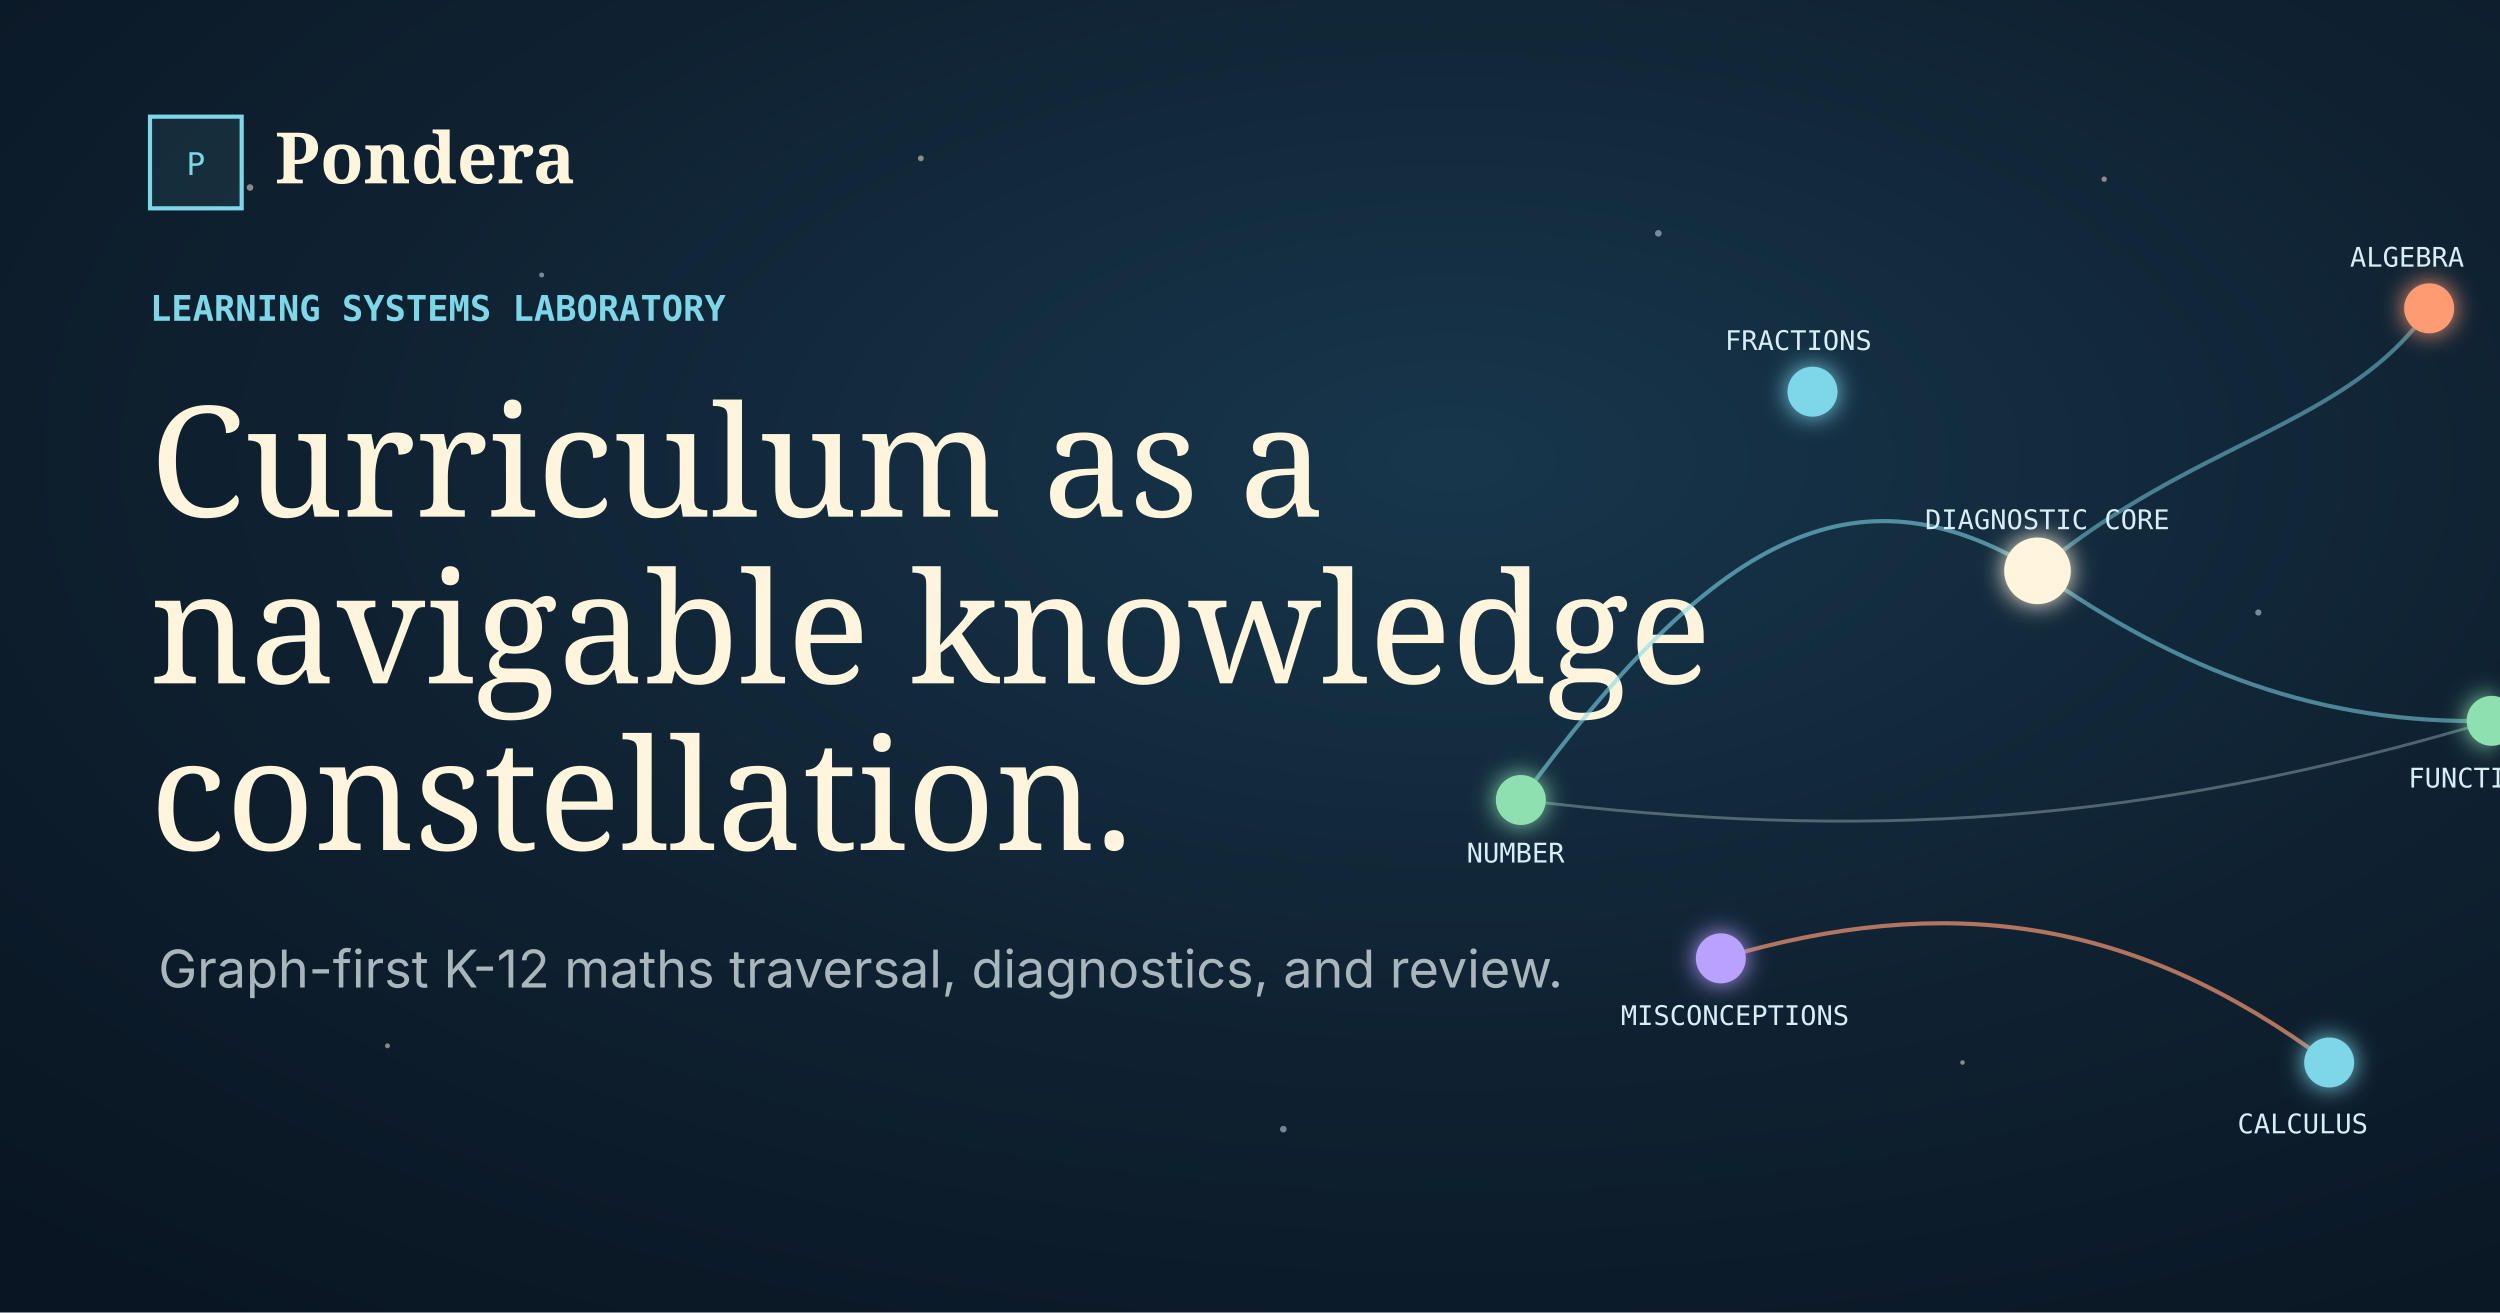
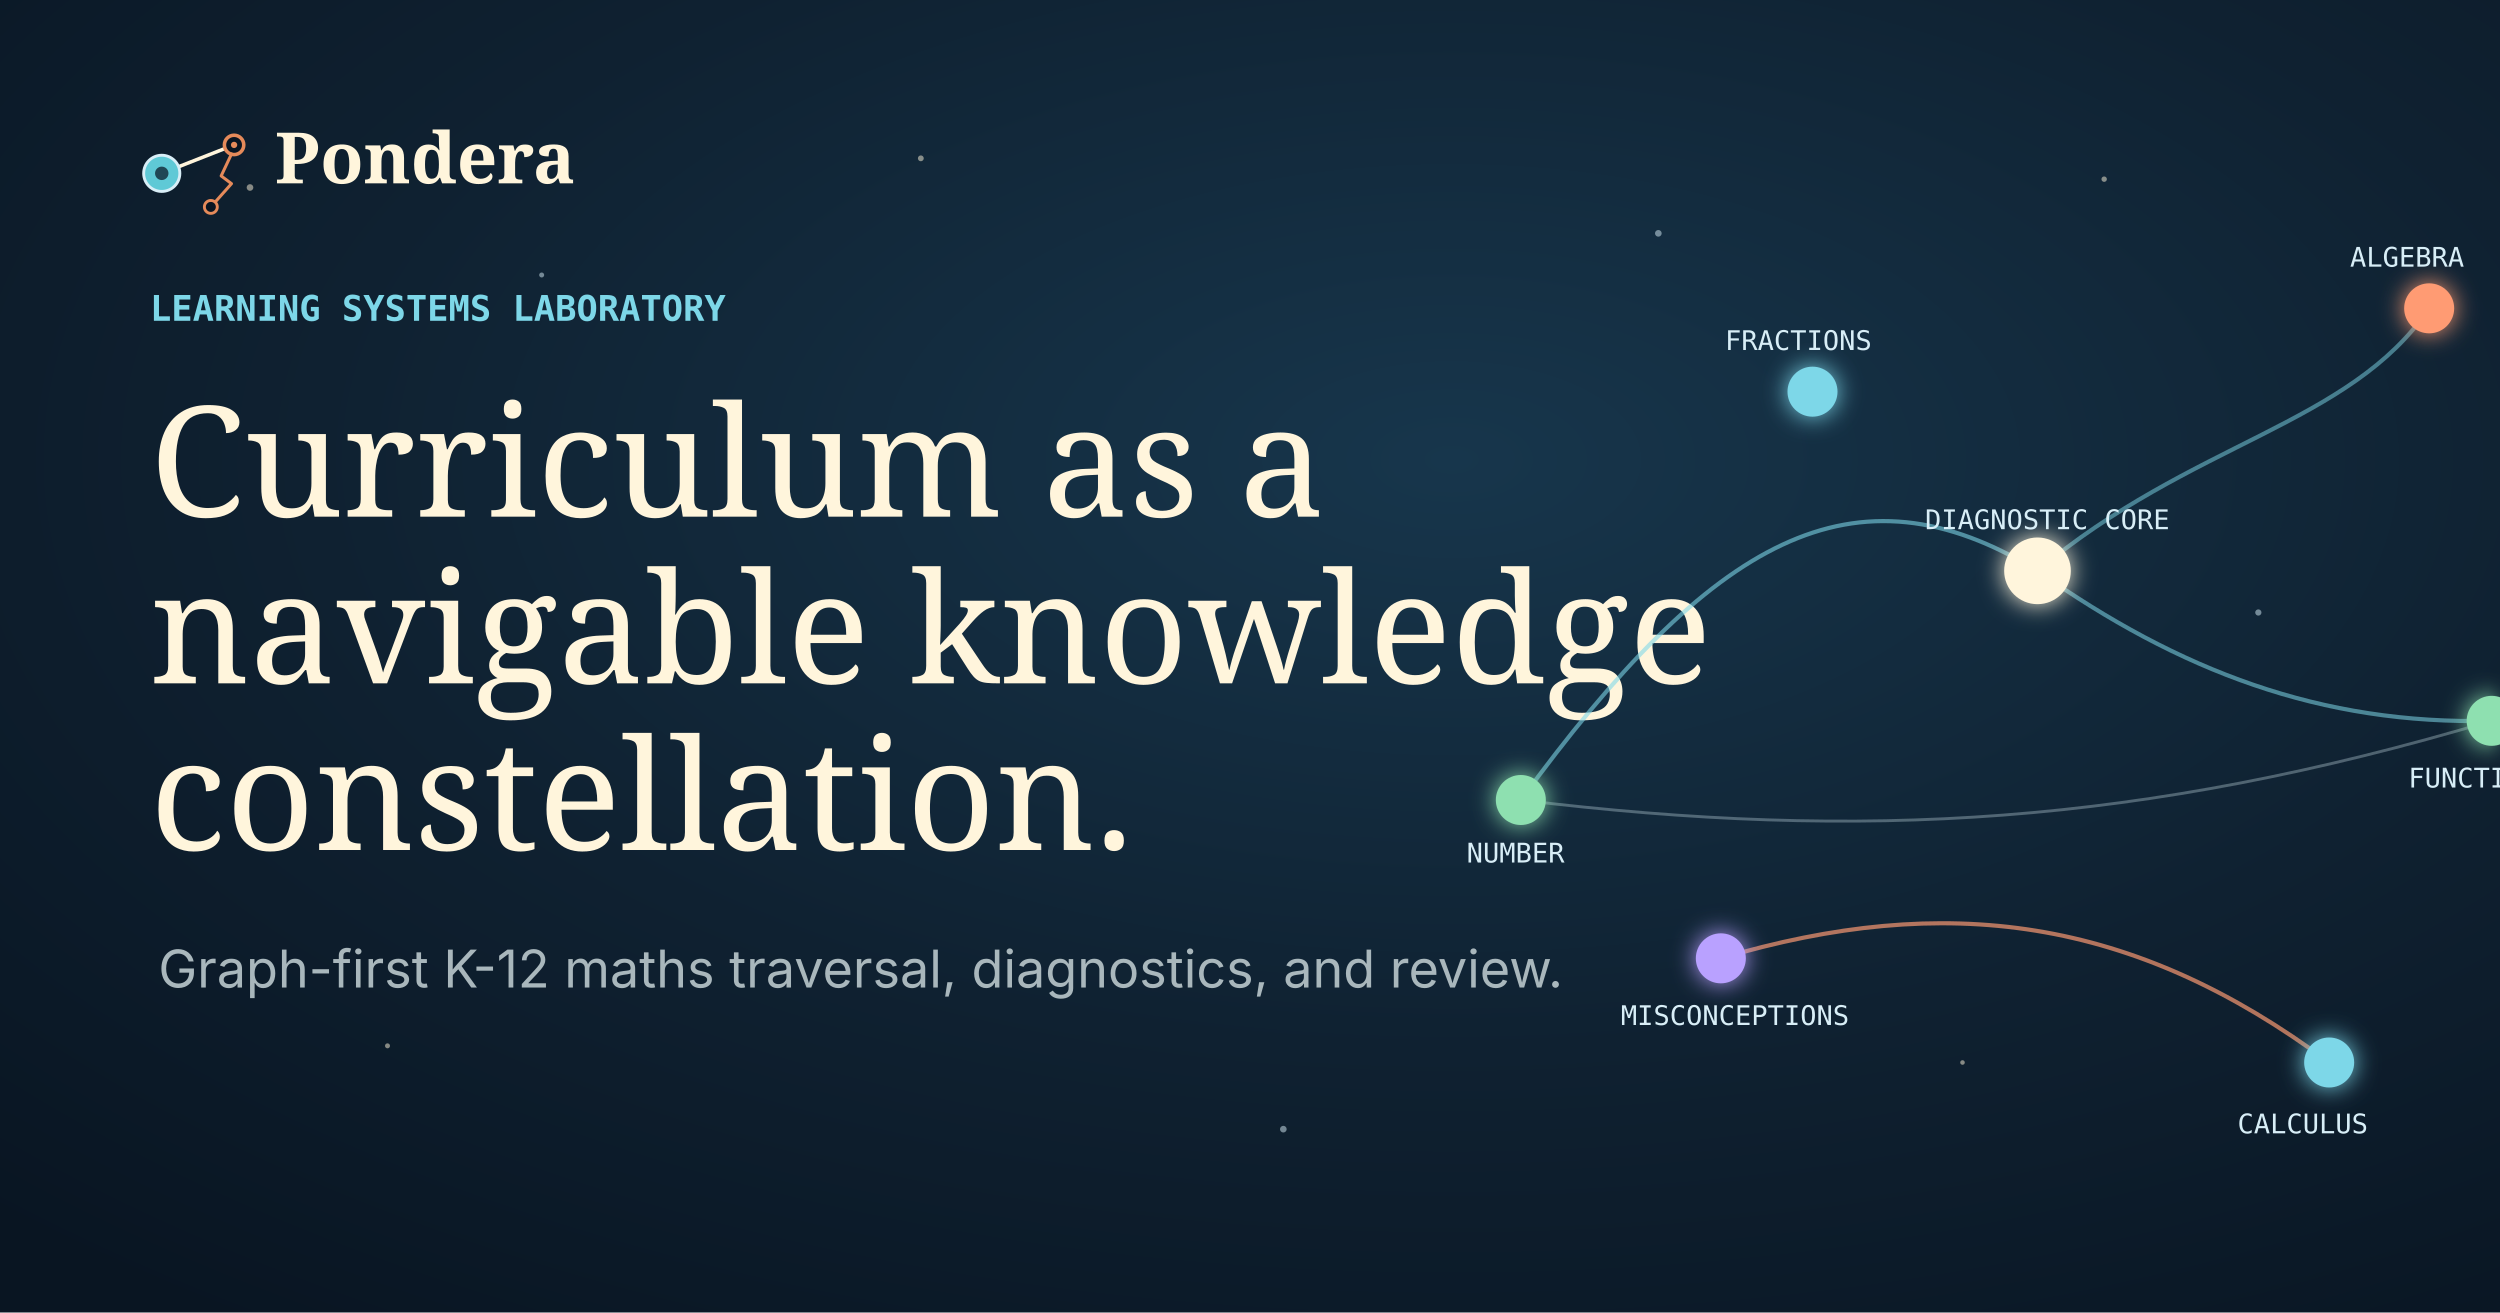
<svg xmlns="http://www.w3.org/2000/svg" width="1200" height="630" viewBox="0 0 1200 630" role="img" aria-labelledby="title desc">
  <defs>
    <radialGradient id="bg" cx="58%" cy="35%" r="82%">
      <stop offset="0" stop-color="#17364c" />
      <stop offset="0.55" stop-color="#0f2131" />
      <stop offset="1" stop-color="#091522" />
    </radialGradient>
    <filter id="glow" x="-60%" y="-60%" width="220%" height="220%">
      <feGaussianBlur stdDeviation="6" result="blur" />
      <feMerge>
        <feMergeNode in="blur" />
        <feMergeNode in="SourceGraphic" />
      </feMerge>
    </filter>
  </defs>
  <rect width="1200" height="630" fill="url(#bg)" />
  <g opacity="0.5">
    <circle cx="120" cy="90" r="1.6" fill="#fff5dc" />
    <circle cx="260" cy="132" r="1.2" fill="#d8eef7" />
    <circle cx="442" cy="76" r="1.4" fill="#fff5dc" />
    <circle cx="796" cy="112" r="1.6" fill="#d8eef7" />
    <circle cx="1010" cy="86" r="1.3" fill="#fff5dc" />
    <circle cx="1084" cy="294" r="1.5" fill="#d8eef7" />
    <circle cx="186" cy="502" r="1.2" fill="#fff5dc" />
    <circle cx="616" cy="542" r="1.6" fill="#d8eef7" />
    <circle cx="942" cy="510" r="1.1" fill="#fff5dc" />
  </g>
-   <rect x="72" y="56" width="44" height="44" fill="rgba(125,215,232,0.08)" stroke="#7dd7e8" stroke-width="2" />
-   <text x="94" y="84" fill="#7dd7e8" font-family="Consolas, monospace" font-size="15" text-anchor="middle">P</text>
+   <g transform="translate(64 46) scale(0.62)">
+     <line x1="22" y1="60" x2="78" y2="38" stroke="#fff5dc" stroke-width="2.75" stroke-linecap="round" />
+     <circle cx="22" cy="60" r="14" fill="#5fc9d6" stroke="#d8eef7" stroke-width="2.25" />
+     <circle cx="22" cy="60" r="5.2" fill="#091522" opacity="0.72" />
+     <circle cx="78" cy="38" r="7.5" fill="#091522" stroke="#e58a5a" stroke-width="2.75" />
+     <circle cx="78" cy="38" r="2.45" fill="#e58a5a" />
+     <polyline points="76,45 68,62 76,68 60,86" fill="none" stroke="#e58a5a" stroke-width="2.35" stroke-linecap="round" stroke-linejoin="round" />
+     <circle cx="60" cy="86" r="5" fill="#091522" stroke="#e58a5a" stroke-width="2.25" />
+   </g>
  <text x="132" y="88" fill="#fff5dc" font-family="Georgia, serif" font-size="34" font-weight="600">Pondera</text>
  <text x="72" y="154" fill="#7dd7e8" font-family="Consolas, monospace" font-size="17" font-weight="600">LEARNING SYSTEMS LABORATORY</text>
  <text x="72" y="248" fill="#fff5dc" font-family="Georgia, serif" font-size="74">Curriculum as a</text>
  <text x="72" y="328" fill="#fff5dc" font-family="Georgia, serif" font-size="74">navigable knowledge</text>
  <text x="72" y="408" fill="#fff5dc" font-family="Georgia, serif" font-size="74">constellation.</text>
  <text x="76" y="474" fill="#a9b7bc" font-family="Inter, Arial, sans-serif" font-size="25">Graph-first K-12 maths traversal, diagnostics, and review.</text>
  <g transform="translate(710 128)">
    <path d="M20 256 C112 130 180 92 268 146" fill="none" stroke="#7dd7e8" stroke-width="2" opacity="0.58" />
    <path d="M268 146 C342 84 418 76 456 20" fill="none" stroke="#7dd7e8" stroke-width="2" opacity="0.5" />
    <path d="M268 146 C336 194 404 220 486 218" fill="none" stroke="#7dd7e8" stroke-width="2" opacity="0.55" />
    <path d="M116 332 C224 300 314 312 408 382" fill="none" stroke="#ff9b73" stroke-width="2" opacity="0.68" />
    <path d="M20 256 C184 276 318 268 486 218" fill="none" stroke="#d8eef7" stroke-width="1.4" opacity="0.32" />
    <g filter="url(#glow)">
      <circle cx="20" cy="256" r="12" fill="#8ee0b0" />
      <circle cx="160" cy="60" r="12" fill="#7dd7e8" />
      <circle cx="268" cy="146" r="16" fill="#fff5dc" />
      <circle cx="456" cy="20" r="12" fill="#ff9b73" />
      <circle cx="486" cy="218" r="12" fill="#8ee0b0" />
      <circle cx="116" cy="332" r="12" fill="#b9a1ff" />
      <circle cx="408" cy="382" r="12" fill="#7dd7e8" />
    </g>
    <text x="-6" y="286" fill="#d8eef7" font-family="Consolas, monospace" font-size="13">NUMBER</text>
    <text x="118" y="40" fill="#d8eef7" font-family="Consolas, monospace" font-size="13">FRACTIONS</text>
    <text x="214" y="126" fill="#d8eef7" font-family="Consolas, monospace" font-size="13">DIAGNOSTIC CORE</text>
    <text x="418" y="0" fill="#d8eef7" font-family="Consolas, monospace" font-size="13">ALGEBRA</text>
    <text x="446" y="250" fill="#d8eef7" font-family="Consolas, monospace" font-size="13">FUNCTIONS</text>
    <text x="68" y="364" fill="#d8eef7" font-family="Consolas, monospace" font-size="13">MISCONCEPTIONS</text>
    <text x="364" y="416" fill="#d8eef7" font-family="Consolas, monospace" font-size="13">CALCULUS</text>
  </g>
</svg>
